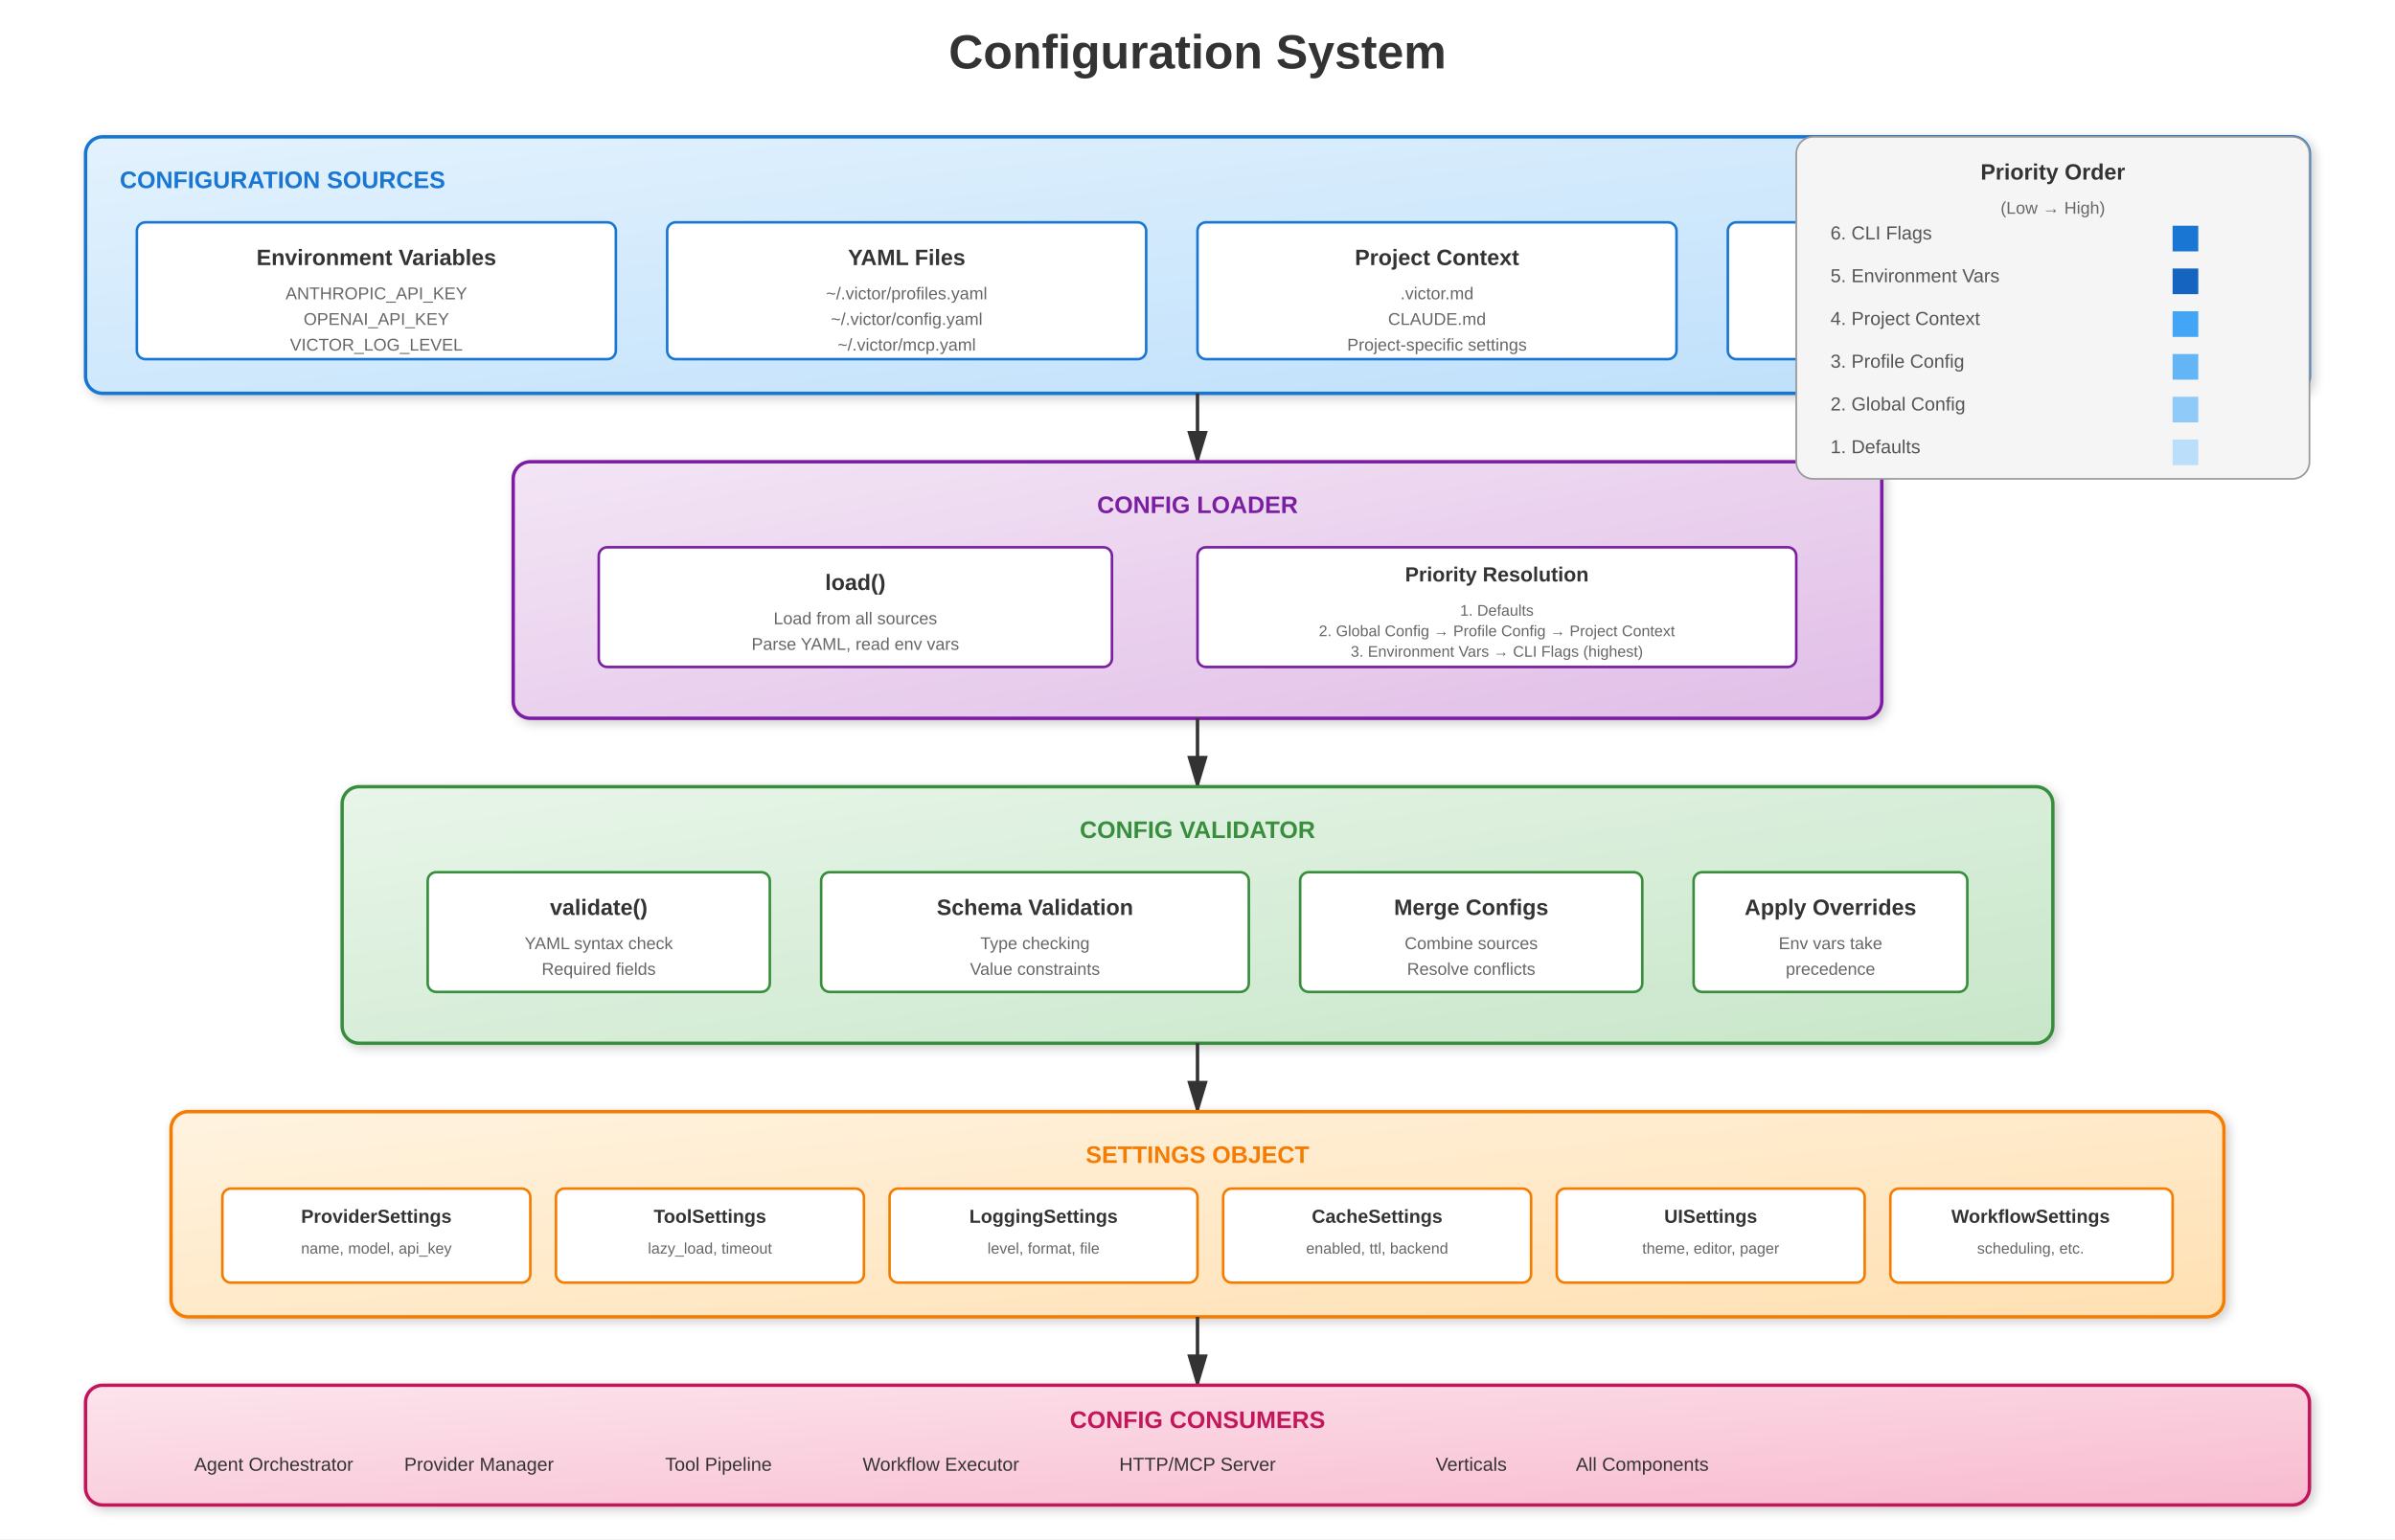
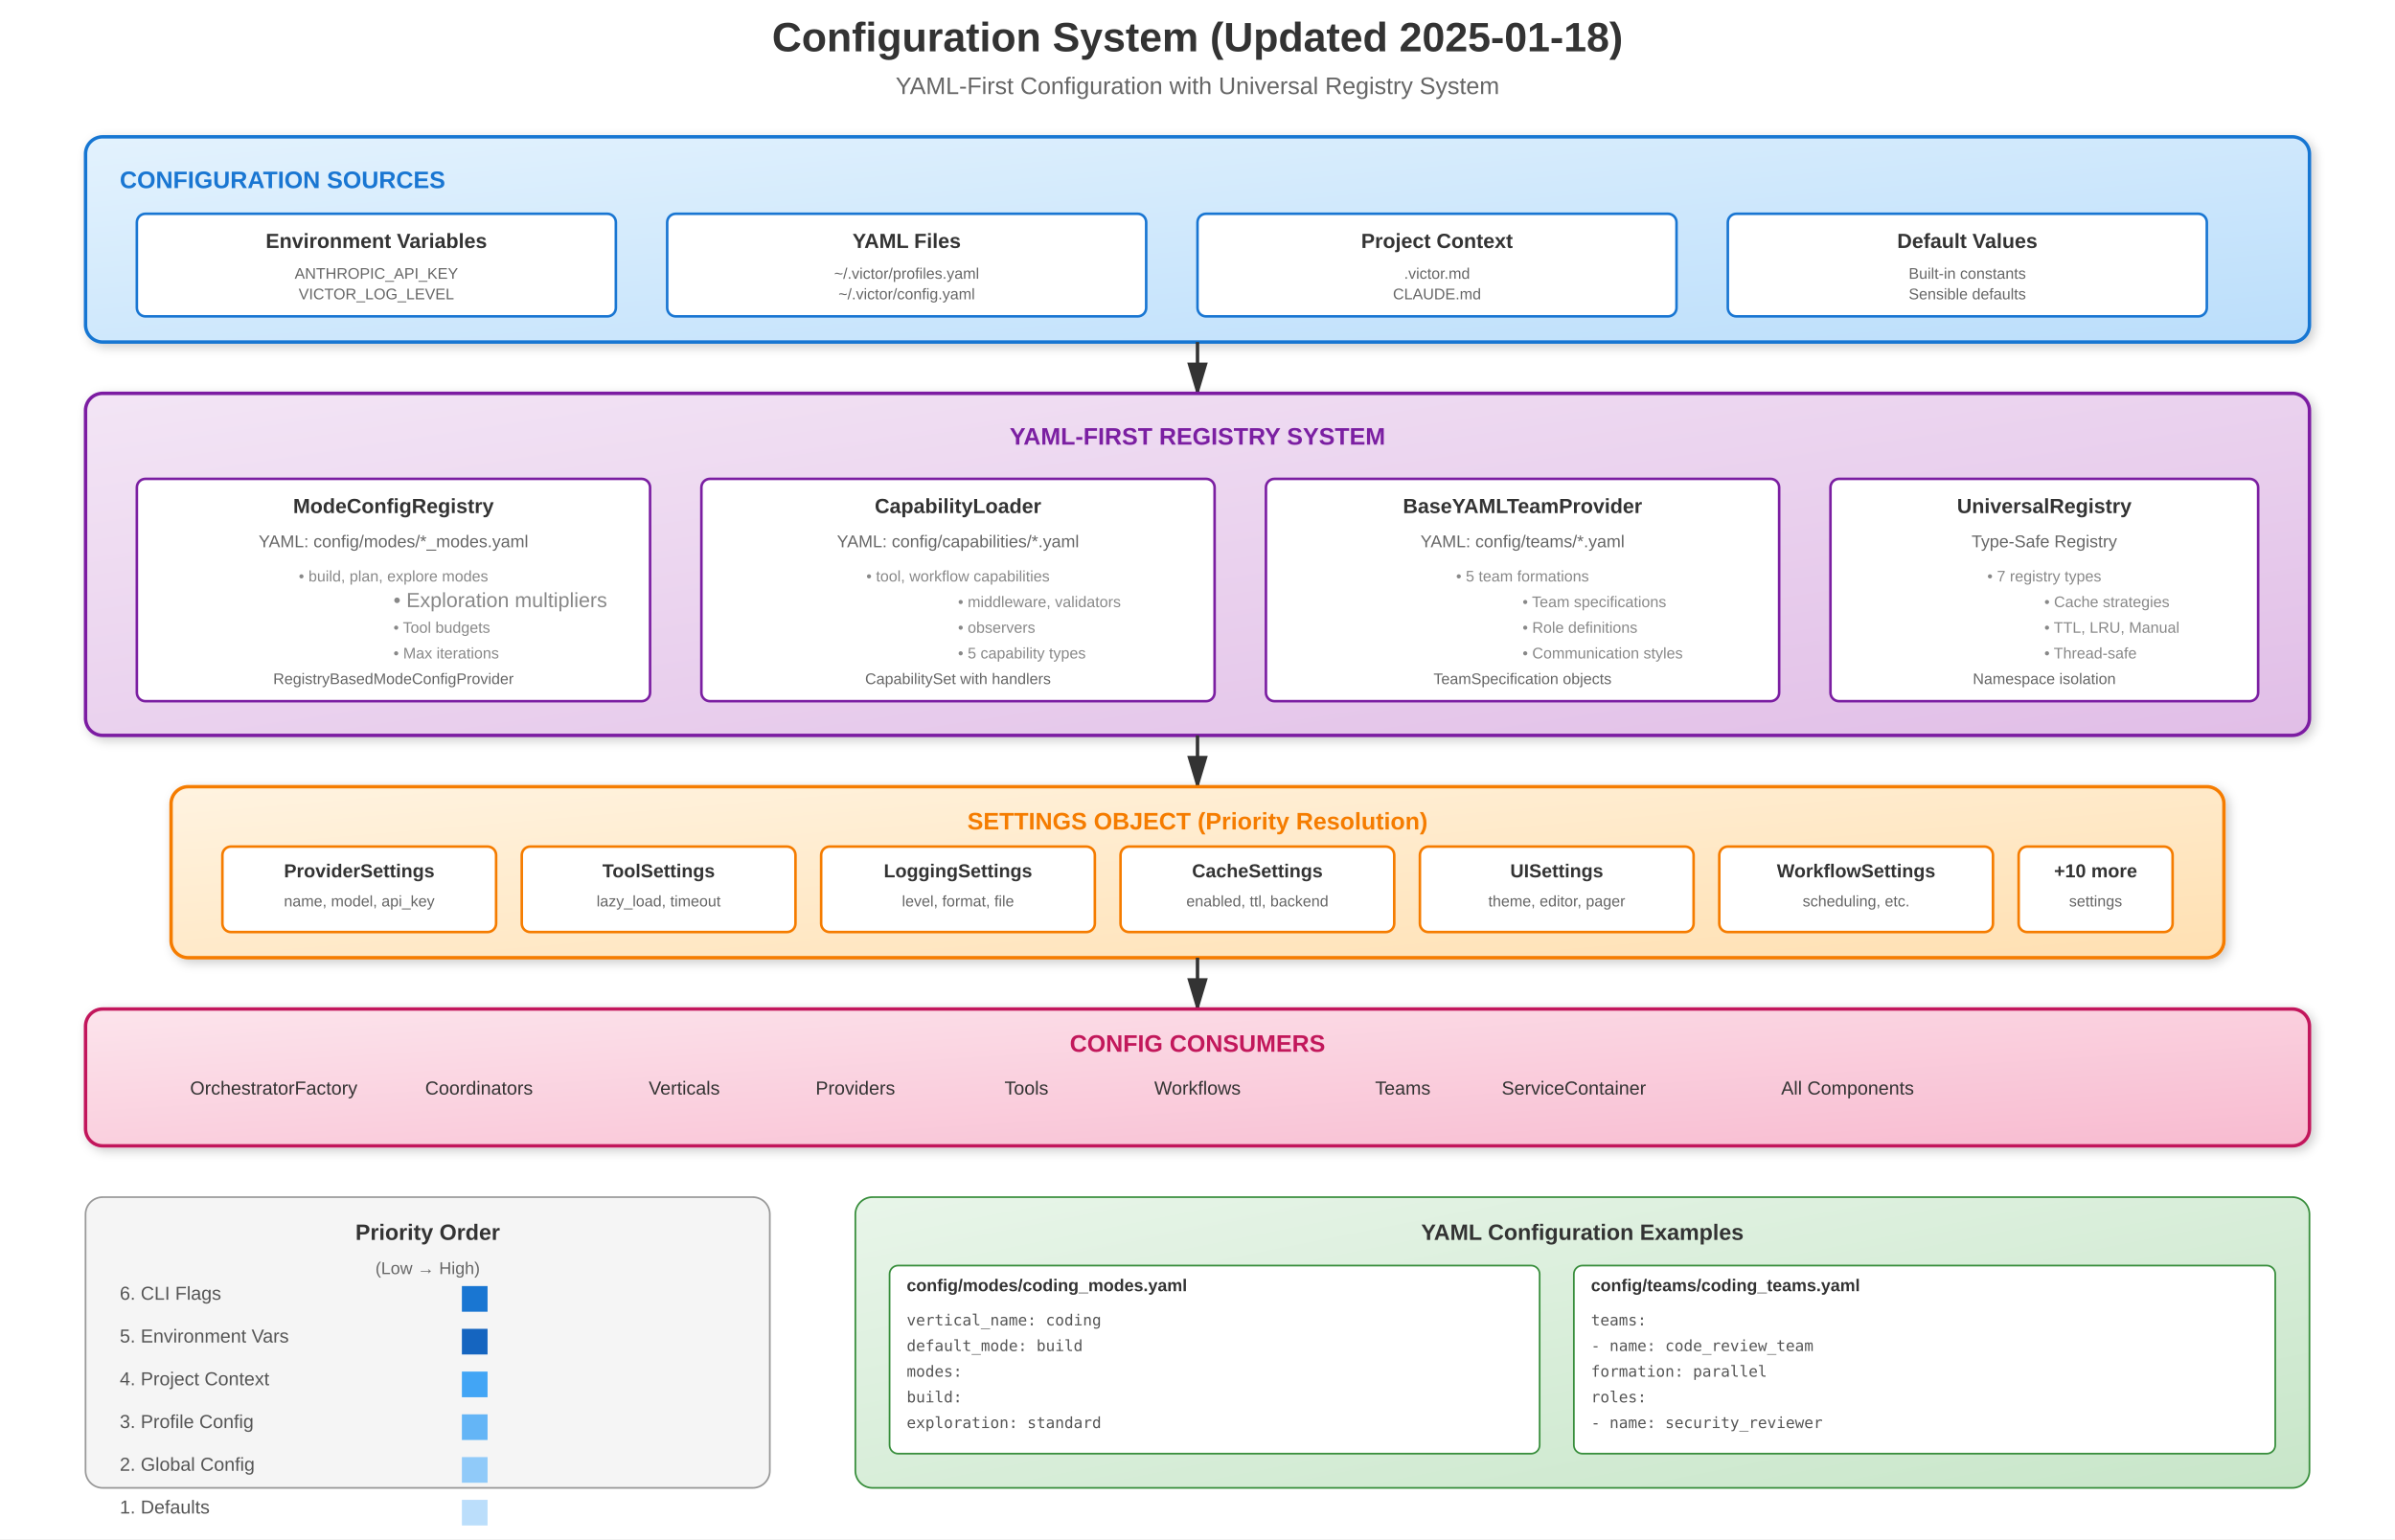
<svg xmlns="http://www.w3.org/2000/svg" viewBox="0 0 1400 900" font-family="Arial, sans-serif">
  <defs>
    <linearGradient id="sourceGradient" x1="0%" y1="0%" x2="100%" y2="100%">
      <stop offset="0%" style="stop-color:#E3F2FD;stop-opacity:1" />
      <stop offset="100%" style="stop-color:#BBDEFB;stop-opacity:1" />
    </linearGradient>
-     <linearGradient id="loaderGradient" x1="0%" y1="0%" x2="100%" y2="100%">
+     <linearGradient id="registryGradient" x1="0%" y1="0%" x2="100%" y2="100%">
      <stop offset="0%" style="stop-color:#F3E5F5;stop-opacity:1" />
      <stop offset="100%" style="stop-color:#E1BEE7;stop-opacity:1" />
    </linearGradient>
-     <linearGradient id="validatorGradient" x1="0%" y1="0%" x2="100%" y2="100%">
+     <linearGradient id="yamlGradient" x1="0%" y1="0%" x2="100%" y2="100%">
      <stop offset="0%" style="stop-color:#E8F5E9;stop-opacity:1" />
      <stop offset="100%" style="stop-color:#C8E6C9;stop-opacity:1" />
    </linearGradient>
    <linearGradient id="settingsGradient" x1="0%" y1="0%" x2="100%" y2="100%">
      <stop offset="0%" style="stop-color:#FFF3E0;stop-opacity:1" />
      <stop offset="100%" style="stop-color:#FFE0B2;stop-opacity:1" />
    </linearGradient>
    <linearGradient id="consumerGradient" x1="0%" y1="0%" x2="100%" y2="100%">
      <stop offset="0%" style="stop-color:#FCE4EC;stop-opacity:1" />
      <stop offset="100%" style="stop-color:#F8BBD0;stop-opacity:1" />
    </linearGradient>
    <filter id="shadow" x="-20%" y="-20%" width="140%" height="140%">
      <feDropShadow dx="2" dy="2" stdDeviation="3" flood-opacity="0.2" />
    </filter>
  </defs>
  <rect width="1400" height="900" fill="#ffffff" />
-   <text x="700" y="40" text-anchor="middle" font-size="28" font-weight="bold" fill="#333">Configuration System</text>
+   <text x="700" y="30" text-anchor="middle" font-size="24" font-weight="bold" fill="#333">Configuration System (Updated 2025-01-18)</text>
+   <text x="700" y="55" text-anchor="middle" font-size="14" fill="#666">YAML-First Configuration with Universal Registry System</text>
  <g transform="translate(50, 80)">
-     <rect x="0" y="0" width="1300" height="150" rx="10" fill="url(#sourceGradient)" stroke="#1976D2" stroke-width="2" filter="url(#shadow)" />
+     <rect x="0" y="0" width="1300" height="120" rx="10" fill="url(#sourceGradient)" stroke="#1976D2" stroke-width="2" filter="url(#shadow)" />
    <text x="20" y="30" font-size="14" font-weight="bold" fill="#1976D2">CONFIGURATION SOURCES</text>
+     <g transform="translate(30, 45)">
+       <rect x="0" y="0" width="280" height="60" rx="5" fill="#ffffff" stroke="#1976D2" stroke-width="1.5" />
+       <text x="140" y="20" text-anchor="middle" font-size="12" font-weight="bold" fill="#333">Environment Variables</text>
+       <text x="140" y="38" text-anchor="middle" font-size="9" fill="#666">ANTHROPIC_API_KEY</text>
+       <text x="140" y="50" text-anchor="middle" font-size="9" fill="#666">VICTOR_LOG_LEVEL</text>
+     </g>
+     <g transform="translate(340, 45)">
+       <rect x="0" y="0" width="280" height="60" rx="5" fill="#ffffff" stroke="#1976D2" stroke-width="1.5" />
+       <text x="140" y="20" text-anchor="middle" font-size="12" font-weight="bold" fill="#333">YAML Files</text>
+       <text x="140" y="38" text-anchor="middle" font-size="9" fill="#666">~/.victor/profiles.yaml</text>
+       <text x="140" y="50" text-anchor="middle" font-size="9" fill="#666">~/.victor/config.yaml</text>
+     </g>
+     <g transform="translate(650, 45)">
+       <rect x="0" y="0" width="280" height="60" rx="5" fill="#ffffff" stroke="#1976D2" stroke-width="1.5" />
+       <text x="140" y="20" text-anchor="middle" font-size="12" font-weight="bold" fill="#333">Project Context</text>
+       <text x="140" y="38" text-anchor="middle" font-size="9" fill="#666">.victor.md</text>
+       <text x="140" y="50" text-anchor="middle" font-size="9" fill="#666">CLAUDE.md</text>
+     </g>
+     <g transform="translate(960, 45)">
+       <rect x="0" y="0" width="280" height="60" rx="5" fill="#ffffff" stroke="#1976D2" stroke-width="1.5" />
+       <text x="140" y="20" text-anchor="middle" font-size="12" font-weight="bold" fill="#333">Default Values</text>
+       <text x="140" y="38" text-anchor="middle" font-size="9" fill="#666">Built-in constants</text>
+       <text x="140" y="50" text-anchor="middle" font-size="9" fill="#666">Sensible defaults</text>
+     </g>
+   </g>
+   <line x1="700" y1="200" x2="700" y2="230" stroke="#333" stroke-width="2" marker-end="url(#arrowhead)" />
+   <g transform="translate(50, 230)">
+     <rect x="0" y="0" width="1300" height="200" rx="10" fill="url(#registryGradient)" stroke="#7B1FA2" stroke-width="2" filter="url(#shadow)" />
+     <text x="650" y="30" text-anchor="middle" font-size="14" font-weight="bold" fill="#7B1FA2">YAML-FIRST REGISTRY SYSTEM</text>
    <g transform="translate(30, 50)">
-       <rect x="0" y="0" width="280" height="80" rx="5" fill="#ffffff" stroke="#1976D2" stroke-width="1.5" />
-       <text x="140" y="25" text-anchor="middle" font-size="13" font-weight="bold" fill="#333">Environment Variables</text>
-       <text x="140" y="45" text-anchor="middle" font-size="10" fill="#666">ANTHROPIC_API_KEY</text>
-       <text x="140" y="60" text-anchor="middle" font-size="10" fill="#666">OPENAI_API_KEY</text>
-       <text x="140" y="75" text-anchor="middle" font-size="10" fill="#666">VICTOR_LOG_LEVEL</text>
-     </g>
-     <g transform="translate(340, 50)">
-       <rect x="0" y="0" width="280" height="80" rx="5" fill="#ffffff" stroke="#1976D2" stroke-width="1.5" />
-       <text x="140" y="25" text-anchor="middle" font-size="13" font-weight="bold" fill="#333">YAML Files</text>
-       <text x="140" y="45" text-anchor="middle" font-size="10" fill="#666">~/.victor/profiles.yaml</text>
-       <text x="140" y="60" text-anchor="middle" font-size="10" fill="#666">~/.victor/config.yaml</text>
-       <text x="140" y="75" text-anchor="middle" font-size="10" fill="#666">~/.victor/mcp.yaml</text>
-     </g>
-     <g transform="translate(650, 50)">
-       <rect x="0" y="0" width="280" height="80" rx="5" fill="#ffffff" stroke="#1976D2" stroke-width="1.5" />
-       <text x="140" y="25" text-anchor="middle" font-size="13" font-weight="bold" fill="#333">Project Context</text>
-       <text x="140" y="45" text-anchor="middle" font-size="10" fill="#666">.victor.md</text>
-       <text x="140" y="60" text-anchor="middle" font-size="10" fill="#666">CLAUDE.md</text>
-       <text x="140" y="75" text-anchor="middle" font-size="10" fill="#666">Project-specific settings</text>
-     </g>
-     <g transform="translate(960, 50)">
-       <rect x="0" y="0" width="280" height="80" rx="5" fill="#ffffff" stroke="#1976D2" stroke-width="1.5" />
-       <text x="140" y="25" text-anchor="middle" font-size="13" font-weight="bold" fill="#333">Default Values</text>
-       <text x="140" y="45" text-anchor="middle" font-size="10" fill="#666">Built-in constants</text>
-       <text x="140" y="60" text-anchor="middle" font-size="10" fill="#666">Fallback options</text>
-       <text x="140" y="75" text-anchor="middle" font-size="10" fill="#666">Sensible defaults</text>
-     </g>
-   </g>
-   <line x1="700" y1="230" x2="700" y2="270" stroke="#333" stroke-width="2" marker-end="url(#arrowhead)" />
-   <g transform="translate(300, 270)">
-     <rect x="0" y="0" width="800" height="150" rx="10" fill="url(#loaderGradient)" stroke="#7B1FA2" stroke-width="2" filter="url(#shadow)" />
-     <text x="400" y="30" text-anchor="middle" font-size="14" font-weight="bold" fill="#7B1FA2">CONFIG LOADER</text>
-     <g transform="translate(50, 50)">
-       <rect x="0" y="0" width="300" height="70" rx="5" fill="#ffffff" stroke="#7B1FA2" stroke-width="1.5" />
-       <text x="150" y="25" text-anchor="middle" font-size="13" font-weight="bold" fill="#333">load()</text>
-       <text x="150" y="45" text-anchor="middle" font-size="10" fill="#666">Load from all sources</text>
-       <text x="150" y="60" text-anchor="middle" font-size="10" fill="#666">Parse YAML, read env vars</text>
-     </g>
-     <g transform="translate(400, 50)">
-       <rect x="0" y="0" width="350" height="70" rx="5" fill="#ffffff" stroke="#7B1FA2" stroke-width="1.5" />
-       <text x="175" y="20" text-anchor="middle" font-size="12" font-weight="bold" fill="#333">Priority Resolution</text>
-       <text x="175" y="40" text-anchor="middle" font-size="9" fill="#666">1. Defaults</text>
-       <text x="175" y="52" text-anchor="middle" font-size="9" fill="#666">2. Global Config → Profile Config → Project Context</text>
-       <text x="175" y="64" text-anchor="middle" font-size="9" fill="#666">3. Environment Vars → CLI Flags (highest)</text>
-     </g>
-   </g>
-   <line x1="700" y1="420" x2="700" y2="460" stroke="#333" stroke-width="2" marker-end="url(#arrowhead)" />
-   <g transform="translate(200, 460)">
-     <rect x="0" y="0" width="1000" height="150" rx="10" fill="url(#validatorGradient)" stroke="#388E3C" stroke-width="2" filter="url(#shadow)" />
-     <text x="500" y="30" text-anchor="middle" font-size="14" font-weight="bold" fill="#388E3C">CONFIG VALIDATOR</text>
-     <g transform="translate(50, 50)">
-       <rect x="0" y="0" width="200" height="70" rx="5" fill="#ffffff" stroke="#388E3C" stroke-width="1.5" />
-       <text x="100" y="25" text-anchor="middle" font-size="13" font-weight="bold" fill="#333">validate()</text>
-       <text x="100" y="45" text-anchor="middle" font-size="10" fill="#666">YAML syntax check</text>
-       <text x="100" y="60" text-anchor="middle" font-size="10" fill="#666">Required fields</text>
-     </g>
-     <g transform="translate(280, 50)">
-       <rect x="0" y="0" width="250" height="70" rx="5" fill="#ffffff" stroke="#388E3C" stroke-width="1.5" />
-       <text x="125" y="25" text-anchor="middle" font-size="13" font-weight="bold" fill="#333">Schema Validation</text>
-       <text x="125" y="45" text-anchor="middle" font-size="10" fill="#666">Type checking</text>
-       <text x="125" y="60" text-anchor="middle" font-size="10" fill="#666">Value constraints</text>
-     </g>
-     <g transform="translate(560, 50)">
-       <rect x="0" y="0" width="200" height="70" rx="5" fill="#ffffff" stroke="#388E3C" stroke-width="1.5" />
-       <text x="100" y="25" text-anchor="middle" font-size="13" font-weight="bold" fill="#333">Merge Configs</text>
-       <text x="100" y="45" text-anchor="middle" font-size="10" fill="#666">Combine sources</text>
-       <text x="100" y="60" text-anchor="middle" font-size="10" fill="#666">Resolve conflicts</text>
-     </g>
-     <g transform="translate(790, 50)">
-       <rect x="0" y="0" width="160" height="70" rx="5" fill="#ffffff" stroke="#388E3C" stroke-width="1.5" />
-       <text x="80" y="25" text-anchor="middle" font-size="13" font-weight="bold" fill="#333">Apply Overrides</text>
-       <text x="80" y="45" text-anchor="middle" font-size="10" fill="#666">Env vars take</text>
-       <text x="80" y="60" text-anchor="middle" font-size="10" fill="#666">precedence</text>
-     </g>
-   </g>
-   <line x1="700" y1="610" x2="700" y2="650" stroke="#333" stroke-width="2" marker-end="url(#arrowhead)" />
-   <g transform="translate(100, 650)">
-     <rect x="0" y="0" width="1200" height="120" rx="10" fill="url(#settingsGradient)" stroke="#F57C00" stroke-width="2" filter="url(#shadow)" />
-     <text x="600" y="30" text-anchor="middle" font-size="14" font-weight="bold" fill="#F57C00">SETTINGS OBJECT</text>
-     <g transform="translate(30, 45)">
-       <rect x="0" y="0" width="180" height="55" rx="5" fill="#ffffff" stroke="#F57C00" stroke-width="1.5" />
-       <text x="90" y="20" text-anchor="middle" font-size="11" font-weight="bold" fill="#333">ProviderSettings</text>
-       <text x="90" y="38" text-anchor="middle" font-size="9" fill="#666">name, model, api_key</text>
-     </g>
-     <g transform="translate(225, 45)">
-       <rect x="0" y="0" width="180" height="55" rx="5" fill="#ffffff" stroke="#F57C00" stroke-width="1.5" />
-       <text x="90" y="20" text-anchor="middle" font-size="11" font-weight="bold" fill="#333">ToolSettings</text>
-       <text x="90" y="38" text-anchor="middle" font-size="9" fill="#666">lazy_load, timeout</text>
-     </g>
-     <g transform="translate(420, 45)">
-       <rect x="0" y="0" width="180" height="55" rx="5" fill="#ffffff" stroke="#F57C00" stroke-width="1.5" />
-       <text x="90" y="20" text-anchor="middle" font-size="11" font-weight="bold" fill="#333">LoggingSettings</text>
-       <text x="90" y="38" text-anchor="middle" font-size="9" fill="#666">level, format, file</text>
-     </g>
-     <g transform="translate(615, 45)">
-       <rect x="0" y="0" width="180" height="55" rx="5" fill="#ffffff" stroke="#F57C00" stroke-width="1.5" />
-       <text x="90" y="20" text-anchor="middle" font-size="11" font-weight="bold" fill="#333">CacheSettings</text>
-       <text x="90" y="38" text-anchor="middle" font-size="9" fill="#666">enabled, ttl, backend</text>
-     </g>
-     <g transform="translate(810, 45)">
-       <rect x="0" y="0" width="180" height="55" rx="5" fill="#ffffff" stroke="#F57C00" stroke-width="1.5" />
-       <text x="90" y="20" text-anchor="middle" font-size="11" font-weight="bold" fill="#333">UISettings</text>
-       <text x="90" y="38" text-anchor="middle" font-size="9" fill="#666">theme, editor, pager</text>
-     </g>
-     <g transform="translate(1005, 45)">
-       <rect x="0" y="0" width="165" height="55" rx="5" fill="#ffffff" stroke="#F57C00" stroke-width="1.5" />
-       <text x="82" y="20" text-anchor="middle" font-size="11" font-weight="bold" fill="#333">WorkflowSettings</text>
-       <text x="82" y="38" text-anchor="middle" font-size="9" fill="#666">scheduling, etc.</text>
-     </g>
-   </g>
-   <line x1="700" y1="770" x2="700" y2="810" stroke="#333" stroke-width="2" marker-end="url(#arrowhead)" />
-   <g transform="translate(50, 810)">
-     <rect x="0" y="0" width="1300" height="70" rx="10" fill="url(#consumerGradient)" stroke="#C2185B" stroke-width="2" filter="url(#shadow)" />
+       <rect x="0" y="0" width="300" height="130" rx="5" fill="#ffffff" stroke="#7B1FA2" stroke-width="1.5" />
+       <text x="150" y="20" text-anchor="middle" font-size="12" font-weight="bold" fill="#333">ModeConfigRegistry</text>
+       <text x="150" y="40" text-anchor="middle" font-size="10" fill="#666">YAML: config/modes/*_modes.yaml</text>
+       <text x="150" y="60" text-anchor="middle" font-size="9" fill="#888">• build, plan, explore modes</text>
+       <text x="150" y="75" text-screen-size="9" fill="#888">• Exploration multipliers</text>
+       <text x="150" y="90" font-size="9" fill="#888">• Tool budgets</text>
+       <text x="150" y="105" font-size="9" fill="#888">• Max iterations</text>
+       <text x="150" y="120" text-anchor="middle" font-size="9" fill="#666">RegistryBasedModeConfigProvider</text>
+     </g>
+     <g transform="translate(360, 50)">
+       <rect x="0" y="0" width="300" height="130" rx="5" fill="#ffffff" stroke="#7B1FA2" stroke-width="1.5" />
+       <text x="150" y="20" text-anchor="middle" font-size="12" font-weight="bold" fill="#333">CapabilityLoader</text>
+       <text x="150" y="40" text-anchor="middle" font-size="10" fill="#666">YAML: config/capabilities/*.yaml</text>
+       <text x="150" y="60" text-anchor="middle" font-size="9" fill="#888">• tool, workflow capabilities</text>
+       <text x="150" y="75" font-size="9" fill="#888">• middleware, validators</text>
+       <text x="150" y="90" font-size="9" fill="#888">• observers</text>
+       <text x="150" y="105" font-size="9" fill="#888">• 5 capability types</text>
+       <text x="150" y="120" text-anchor="middle" font-size="9" fill="#666">CapabilitySet with handlers</text>
+     </g>
+     <g transform="translate(690, 50)">
+       <rect x="0" y="0" width="300" height="130" rx="5" fill="#ffffff" stroke="#7B1FA2" stroke-width="1.5" />
+       <text x="150" y="20" text-anchor="middle" font-size="12" font-weight="bold" fill="#333">BaseYAMLTeamProvider</text>
+       <text x="150" y="40" text-anchor="middle" font-size="10" fill="#666">YAML: config/teams/*.yaml</text>
+       <text x="150" y="60" text-anchor="middle" font-size="9" fill="#888">• 5 team formations</text>
+       <text x="150" y="75" font-size="9" fill="#888">• Team specifications</text>
+       <text x="150" y="90" font-size="9" fill="#888">• Role definitions</text>
+       <text x="150" y="105" font-size="9" fill="#888">• Communication styles</text>
+       <text x="150" y="120" text-anchor="middle" font-size="9" fill="#666">TeamSpecification objects</text>
+     </g>
+     <g transform="translate(1020, 50)">
+       <rect x="0" y="0" width="250" height="130" rx="5" fill="#ffffff" stroke="#7B1FA2" stroke-width="1.5" />
+       <text x="125" y="20" text-anchor="middle" font-size="12" font-weight="bold" fill="#333">UniversalRegistry</text>
+       <text x="125" y="40" text-anchor="middle" font-size="10" fill="#666">Type-Safe Registry</text>
+       <text x="125" y="60" text-anchor="middle" font-size="9" fill="#888">• 7 registry types</text>
+       <text x="125" y="75" font-size="9" fill="#888">• Cache strategies</text>
+       <text x="125" y="90" font-size="9" fill="#888">• TTL, LRU, Manual</text>
+       <text x="125" y="105" font-size="9" fill="#888">• Thread-safe</text>
+       <text x="125" y="120" text-anchor="middle" font-size="9" fill="#666">Namespace isolation</text>
+     </g>
+   </g>
+   <line x1="700" y1="430" x2="700" y2="460" stroke="#333" stroke-width="2" marker-end="url(#arrowhead)" />
+   <g transform="translate(100, 460)">
+     <rect x="0" y="0" width="1200" height="100" rx="10" fill="url(#settingsGradient)" stroke="#F57C00" stroke-width="2" filter="url(#shadow)" />
+     <text x="600" y="25" text-anchor="middle" font-size="14" font-weight="bold" fill="#F57C00">SETTINGS OBJECT (Priority Resolution)</text>
+     <g transform="translate(30, 35)">
+       <rect x="0" y="0" width="160" height="50" rx="5" fill="#ffffff" stroke="#F57C00" stroke-width="1.5" />
+       <text x="80" y="18" text-anchor="middle" font-size="11" font-weight="bold" fill="#333">ProviderSettings</text>
+       <text x="80" y="35" text-anchor="middle" font-size="9" fill="#666">name, model, api_key</text>
+     </g>
+     <g transform="translate(205, 35)">
+       <rect x="0" y="0" width="160" height="50" rx="5" fill="#ffffff" stroke="#F57C00" stroke-width="1.5" />
+       <text x="80" y="18" text-anchor="middle" font-size="11" font-weight="bold" fill="#333">ToolSettings</text>
+       <text x="80" y="35" text-anchor="middle" font-size="9" fill="#666">lazy_load, timeout</text>
+     </g>
+     <g transform="translate(380, 35)">
+       <rect x="0" y="0" width="160" height="50" rx="5" fill="#ffffff" stroke="#F57C00" stroke-width="1.5" />
+       <text x="80" y="18" text-anchor="middle" font-size="11" font-weight="bold" fill="#333">LoggingSettings</text>
+       <text x="80" y="35" text-anchor="middle" font-size="9" fill="#666">level, format, file</text>
+     </g>
+     <g transform="translate(555, 35)">
+       <rect x="0" y="0" width="160" height="50" rx="5" fill="#ffffff" stroke="#F57C00" stroke-width="1.5" />
+       <text x="80" y="18" text-anchor="middle" font-size="11" font-weight="bold" fill="#333">CacheSettings</text>
+       <text x="80" y="35" text-anchor="middle" font-size="9" fill="#666">enabled, ttl, backend</text>
+     </g>
+     <g transform="translate(730, 35)">
+       <rect x="0" y="0" width="160" height="50" rx="5" fill="#ffffff" stroke="#F57C00" stroke-width="1.5" />
+       <text x="80" y="18" text-anchor="middle" font-size="11" font-weight="bold" fill="#333">UISettings</text>
+       <text x="80" y="35" text-anchor="middle" font-size="9" fill="#666">theme, editor, pager</text>
+     </g>
+     <g transform="translate(905, 35)">
+       <rect x="0" y="0" width="160" height="50" rx="5" fill="#ffffff" stroke="#F57C00" stroke-width="1.5" />
+       <text x="80" y="18" text-anchor="middle" font-size="11" font-weight="bold" fill="#333">WorkflowSettings</text>
+       <text x="80" y="35" text-anchor="middle" font-size="9" fill="#666">scheduling, etc.</text>
+     </g>
+     <g transform="translate(1080, 35)">
+       <rect x="0" y="0" width="90" height="50" rx="5" fill="#ffffff" stroke="#F57C00" stroke-width="1.5" />
+       <text x="45" y="18" text-anchor="middle" font-size="11" font-weight="bold" fill="#333">+10 more</text>
+       <text x="45" y="35" text-anchor="middle" font-size="9" fill="#666">settings</text>
+     </g>
+   </g>
+   <line x1="700" y1="560" x2="700" y2="590" stroke="#333" stroke-width="2" marker-end="url(#arrowhead)" />
+   <g transform="translate(50, 590)">
+     <rect x="0" y="0" width="1300" height="80" rx="10" fill="url(#consumerGradient)" stroke="#C2185B" stroke-width="2" filter="url(#shadow)" />
    <text x="650" y="25" text-anchor="middle" font-size="14" font-weight="bold" fill="#C2185B">CONFIG CONSUMERS</text>
    <g transform="translate(50, 35)">
-       <text x="60" y="15" text-anchor="middle" font-size="11" fill="#333">Agent Orchestrator</text>
-       <text x="180" y="15" text-anchor="middle" font-size="11" fill="#333">Provider Manager</text>
-       <text x="320" y="15" text-anchor="middle" font-size="11" fill="#333">Tool Pipeline</text>
-       <text x="450" y="15" text-anchor="middle" font-size="11" fill="#333">Workflow Executor</text>
-       <text x="600" y="15" text-anchor="middle" font-size="11" fill="#333">HTTP/MCP Server</text>
-       <text x="760" y="15" text-anchor="middle" font-size="11" fill="#333">Verticals</text>
-       <text x="860" y="15" text-anchor="middle" font-size="11" fill="#333">All Components</text>
-     </g>
-   </g>
-   <g transform="translate(1050, 80)">
-     <rect x="0" y="0" width="300" height="200" rx="10" fill="#f5f5f5" stroke="#999" stroke-width="1" />
-     <text x="150" y="25" text-anchor="middle" font-size="13" font-weight="bold" fill="#333">Priority Order</text>
-     <text x="150" y="45" text-anchor="middle" font-size="10" fill="#666">(Low → High)</text>
+       <text x="60" y="15" text-anchor="middle" font-size="11" fill="#333">OrchestratorFactory</text>
+       <text x="180" y="15" text-anchor="middle" font-size="11" fill="#333">Coordinators</text>
+       <text x="300" y="15" text-anchor="middle" font-size="11" fill="#333">Verticals</text>
+       <text x="400" y="15" text-anchor="middle" font-size="11" fill="#333">Providers</text>
+       <text x="500" y="15" text-anchor="middle" font-size="11" fill="#333">Tools</text>
+       <text x="600" y="15" text-anchor="middle" font-size="11" fill="#333">Workflows</text>
+       <text x="720" y="15" text-anchor="middle" font-size="11" fill="#333">Teams</text>
+       <text x="820" y="15" text-anchor="middle" font-size="11" fill="#333">ServiceContainer</text>
+       <text x="980" y="15" text-anchor="middle" font-size="11" fill="#333">All Components</text>
+     </g>
+   </g>
+   <g transform="translate(50, 700)">
+     <rect x="0" y="0" width="400" height="170" rx="10" fill="#f5f5f5" stroke="#999" stroke-width="1" />
+     <text x="200" y="25" text-anchor="middle" font-size="13" font-weight="bold" fill="#333">Priority Order</text>
+     <text x="200" y="45" text-anchor="middle" font-size="10" fill="#666">(Low → High)</text>
    <g transform="translate(20, 60)">
      <text x="0" y="0" font-size="11" fill="#555">6. CLI Flags</text>
      <rect x="200" y="-8" width="15" height="15" fill="#1976D2" />
      <text x="0" y="25" font-size="11" fill="#555">5. Environment Vars</text>
      <rect x="200" y="17" width="15" height="15" fill="#1565C0" />
      <text x="0" y="50" font-size="11" fill="#555">4. Project Context</text>
      <rect x="200" y="42" width="15" height="15" fill="#42A5F5" />
      <text x="0" y="75" font-size="11" fill="#555">3. Profile Config</text>
      <rect x="200" y="67" width="15" height="15" fill="#64B5F6" />
      <text x="0" y="100" font-size="11" fill="#555">2. Global Config</text>
      <rect x="200" y="92" width="15" height="15" fill="#90CAF9" />
      <text x="0" y="125" font-size="11" fill="#555">1. Defaults</text>
      <rect x="200" y="117" width="15" height="15" fill="#BBDEFB" />
    </g>
  </g>
+   <g transform="translate(500, 700)">
+     <rect x="0" y="0" width="850" height="170" rx="10" fill="url(#yamlGradient)" stroke="#388E3C" stroke-width="1" />
+     <text x="425" y="25" text-anchor="middle" font-size="13" font-weight="bold" fill="#333">YAML Configuration Examples</text>
+     <g transform="translate(20, 40)">
+       <rect x="0" y="0" width="380" height="110" rx="5" fill="#ffffff" stroke="#388E3C" stroke-width="1" />
+       <text x="10" y="15" font-size="10" font-weight="bold" fill="#333">config/modes/coding_modes.yaml</text>
+       <text x="10" y="35" font-size="9" fill="#555" font-family="monospace">vertical_name: coding</text>
+       <text x="10" y="50" font-size="9" fill="#555" font-family="monospace">default_mode: build</text>
+       <text x="10" y="65" font-size="9" fill="#555" font-family="monospace">modes:</text>
+       <text x="10" y="80" font-size="9" fill="#555" font-family="monospace">  build:</text>
+       <text x="10" y="95" font-size="9" fill="#555" font-family="monospace">    exploration: standard</text>
+     </g>
+     <g transform="translate(420, 40)">
+       <rect x="0" y="0" width="410" height="110" rx="5" fill="#ffffff" stroke="#388E3C" stroke-width="1" />
+       <text x="10" y="15" font-size="10" font-weight="bold" fill="#333">config/teams/coding_teams.yaml</text>
+       <text x="10" y="35" font-size="9" fill="#555" font-family="monospace">teams:</text>
+       <text x="10" y="50" font-size="9" fill="#555" font-family="monospace">  - name: code_review_team</text>
+       <text x="10" y="65" font-size="9" fill="#555" font-family="monospace">    formation: parallel</text>
+       <text x="10" y="80" font-size="9" fill="#555" font-family="monospace">    roles:</text>
+       <text x="10" y="95" font-size="9" fill="#555" font-family="monospace">      - name: security_reviewer</text>
+     </g>
+   </g>
  <defs>
    <marker id="arrowhead" markerWidth="10" markerHeight="10" refX="9" refY="3" orient="auto">
      <polygon points="0 0, 10 3, 0 6" fill="#333" />
    </marker>
  </defs>
</svg>
